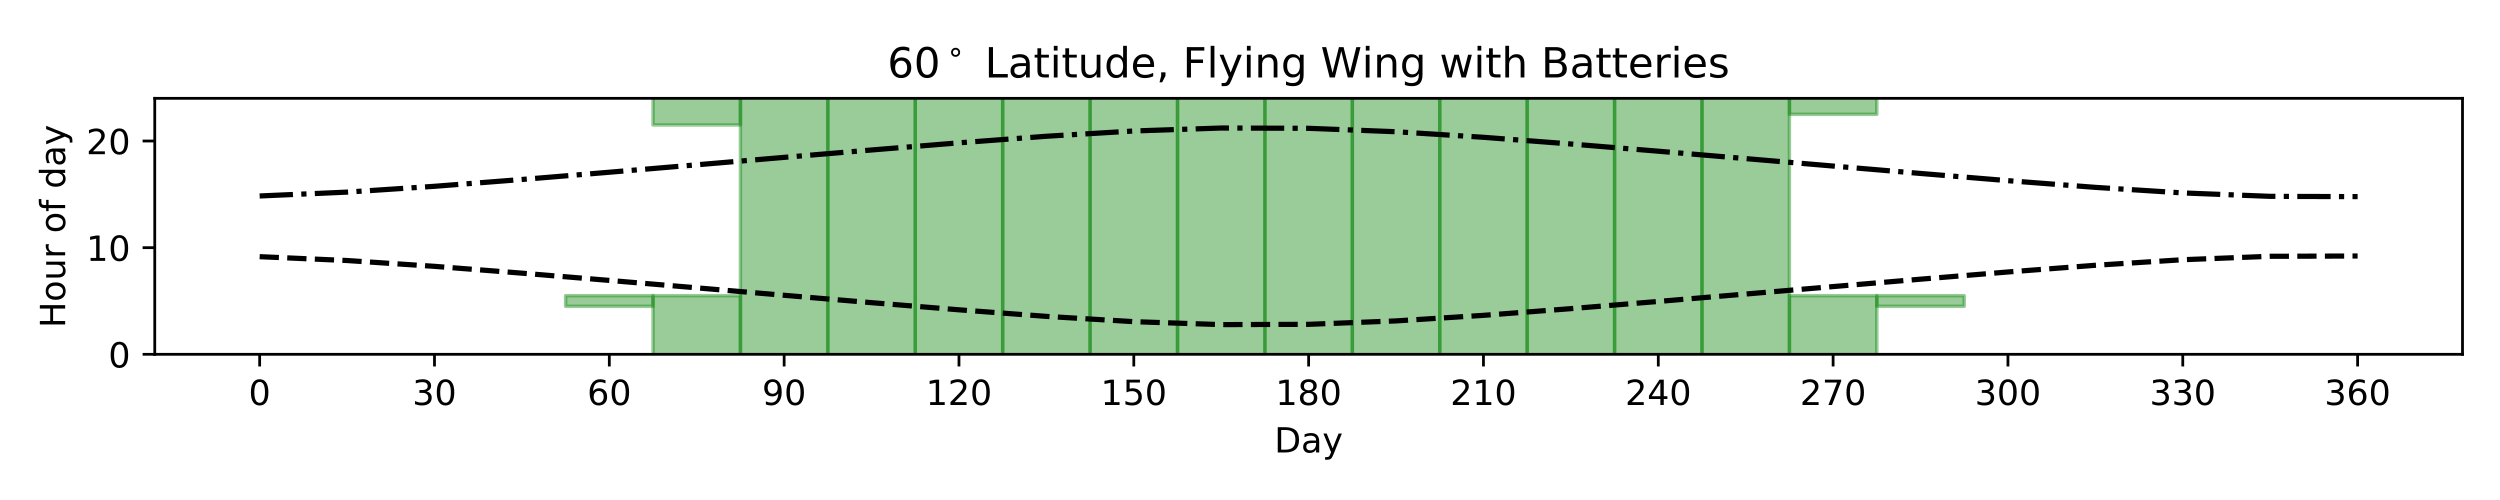
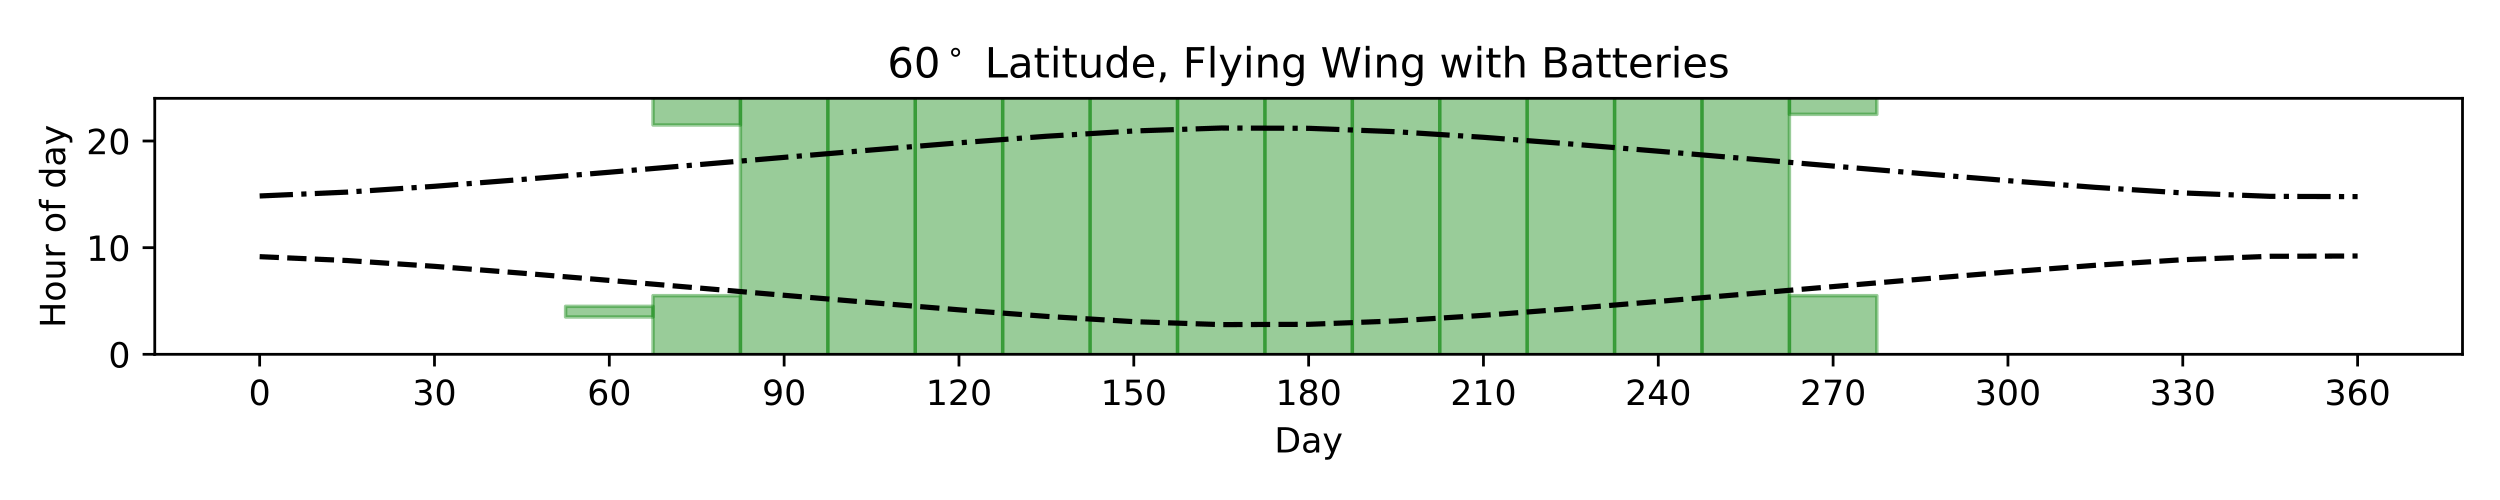
<svg xmlns="http://www.w3.org/2000/svg" xmlns:xlink="http://www.w3.org/1999/xlink" width="720pt" height="144pt" viewBox="0 0 720 144" version="1.1">
  <defs>
    <style type="text/css">*{stroke-linejoin: round; stroke-linecap: butt}</style>
  </defs>
  <g id="figure_1">
    <g id="patch_1">
      <path d="M 0 144  L 720 144  L 720 0  L 0 0  z " style="fill: #ffffff" />
    </g>
    <g id="axes_1">
      <g id="patch_2">
        <path d="M 44.57 102.04  L 709.2 102.04  L 709.2 28.32  L 44.57 28.32  z " style="fill: #ffffff" />
      </g>
-       <g id="PolyCollection_1">
-         <defs>
-           <path id="m0d493bcc96" d="M 162.894 -58.854  L 162.894 -55.782  L 188.07 -55.782  L 188.07 -58.854  L 188.07 -58.854  L 162.894 -58.854  z " style="stroke: #008000; stroke-opacity: 0.4" />
-         </defs>
-         <g clip-path="url(#p90520ca293)">
-           <use xlink:href="#m0d493bcc96" x="0" y="144" style="fill: #008000; fill-opacity: 0.4; stroke: #008000; stroke-opacity: 0.4" />
-         </g>
-       </g>
-       <g id="PolyCollection_2">
-         <defs>
-           <path id="m6984198e64" d="M 188.07 -58.854  L 188.07 -40.424  L 213.245 -40.424  L 213.245 -58.854  L 213.245 -58.854  L 188.07 -58.854  z " style="stroke: #008000; stroke-opacity: 0.4" />
-         </defs>
-         <g clip-path="url(#p90520ca293)">
-           <use xlink:href="#m6984198e64" x="0" y="144" style="fill: #008000; fill-opacity: 0.4; stroke: #008000; stroke-opacity: 0.4" />
-         </g>
-       </g>
-       <g id="PolyCollection_3">
-         <defs>
-           <path id="m27a4ed0861" d="M 188.07 -117.216  L 188.07 -108.001  L 213.245 -108.001  L 213.245 -117.216  L 213.245 -117.216  L 188.07 -117.216  z " style="stroke: #008000; stroke-opacity: 0.4" />
-         </defs>
-         <g clip-path="url(#p90520ca293)">
-           <use xlink:href="#m27a4ed0861" x="0" y="144" style="fill: #008000; fill-opacity: 0.4; stroke: #008000; stroke-opacity: 0.4" />
-         </g>
-       </g>
-       <g id="PolyCollection_4">
-         <defs>
-           <path id="m0761faeb85" d="M 213.245 -117.216  L 213.245 -40.424  L 238.42 -40.424  L 238.42 -117.216  L 238.42 -117.216  L 213.245 -117.216  z " style="stroke: #008000; stroke-opacity: 0.4" />
-         </defs>
-         <g clip-path="url(#p90520ca293)">
-           <use xlink:href="#m0761faeb85" x="0" y="144" style="fill: #008000; fill-opacity: 0.4; stroke: #008000; stroke-opacity: 0.4" />
-         </g>
-       </g>
-       <g id="PolyCollection_5">
-         <defs>
-           <path id="mc0cef0c60a" d="M 238.42 -117.216  L 238.42 -40.424  L 263.596 -40.424  L 263.596 -117.216  L 263.596 -117.216  L 238.42 -117.216  z " style="stroke: #008000; stroke-opacity: 0.4" />
-         </defs>
-         <g clip-path="url(#p90520ca293)">
-           <use xlink:href="#mc0cef0c60a" x="0" y="144" style="fill: #008000; fill-opacity: 0.4; stroke: #008000; stroke-opacity: 0.4" />
-         </g>
-       </g>
-       <g id="PolyCollection_6">
-         <defs>
-           <path id="m5368f8ef25" d="M 263.596 -117.216  L 263.596 -40.424  L 288.771 -40.424  L 288.771 -117.216  L 288.771 -117.216  L 263.596 -117.216  z " style="stroke: #008000; stroke-opacity: 0.4" />
-         </defs>
-         <g clip-path="url(#p90520ca293)">
-           <use xlink:href="#m5368f8ef25" x="0" y="144" style="fill: #008000; fill-opacity: 0.4; stroke: #008000; stroke-opacity: 0.4" />
-         </g>
-       </g>
-       <g id="PolyCollection_7">
-         <defs>
-           <path id="m843bd1c94b" d="M 288.771 -117.216  L 288.771 -40.424  L 313.947 -40.424  L 313.947 -117.216  L 313.947 -117.216  L 288.771 -117.216  z " style="stroke: #008000; stroke-opacity: 0.4" />
-         </defs>
-         <g clip-path="url(#p90520ca293)">
-           <use xlink:href="#m843bd1c94b" x="0" y="144" style="fill: #008000; fill-opacity: 0.4; stroke: #008000; stroke-opacity: 0.4" />
-         </g>
-       </g>
-       <g id="PolyCollection_8">
-         <defs>
-           <path id="m4a525b1b86" d="M 313.947 -117.216  L 313.947 -40.424  L 339.122 -40.424  L 339.122 -117.216  L 339.122 -117.216  L 313.947 -117.216  z " style="stroke: #008000; stroke-opacity: 0.4" />
-         </defs>
-         <g clip-path="url(#p90520ca293)">
-           <use xlink:href="#m4a525b1b86" x="0" y="144" style="fill: #008000; fill-opacity: 0.4; stroke: #008000; stroke-opacity: 0.4" />
-         </g>
-       </g>
-       <g id="PolyCollection_9">
-         <defs>
-           <path id="m043e926f4e" d="M 339.122 -117.216  L 339.122 -40.424  L 364.297 -40.424  L 364.297 -117.216  L 364.297 -117.216  L 339.122 -117.216  z " style="stroke: #008000; stroke-opacity: 0.4" />
-         </defs>
-         <g clip-path="url(#p90520ca293)">
-           <use xlink:href="#m043e926f4e" x="0" y="144" style="fill: #008000; fill-opacity: 0.4; stroke: #008000; stroke-opacity: 0.4" />
-         </g>
-       </g>
-       <g id="PolyCollection_10">
-         <defs>
-           <path id="m1f48259041" d="M 364.297 -117.216  L 364.297 -40.424  L 389.473 -40.424  L 389.473 -117.216  L 389.473 -117.216  L 364.297 -117.216  z " style="stroke: #008000; stroke-opacity: 0.4" />
-         </defs>
-         <g clip-path="url(#p90520ca293)">
-           <use xlink:href="#m1f48259041" x="0" y="144" style="fill: #008000; fill-opacity: 0.4; stroke: #008000; stroke-opacity: 0.4" />
-         </g>
-       </g>
-       <g id="PolyCollection_11">
-         <defs>
-           <path id="mf71b7633ef" d="M 389.473 -117.216  L 389.473 -40.424  L 414.648 -40.424  L 414.648 -117.216  L 414.648 -117.216  L 389.473 -117.216  z " style="stroke: #008000; stroke-opacity: 0.4" />
-         </defs>
-         <g clip-path="url(#p90520ca293)">
-           <use xlink:href="#mf71b7633ef" x="0" y="144" style="fill: #008000; fill-opacity: 0.4; stroke: #008000; stroke-opacity: 0.4" />
-         </g>
-       </g>
-       <g id="PolyCollection_12">
-         <defs>
-           <path id="m9650f32349" d="M 414.648 -117.216  L 414.648 -40.424  L 439.823 -40.424  L 439.823 -117.216  L 439.823 -117.216  L 414.648 -117.216  z " style="stroke: #008000; stroke-opacity: 0.4" />
-         </defs>
-         <g clip-path="url(#p90520ca293)">
-           <use xlink:href="#m9650f32349" x="0" y="144" style="fill: #008000; fill-opacity: 0.4; stroke: #008000; stroke-opacity: 0.4" />
-         </g>
-       </g>
-       <g id="PolyCollection_13">
-         <defs>
-           <path id="mdd323e7856" d="M 439.823 -117.216  L 439.823 -40.424  L 464.999 -40.424  L 464.999 -117.216  L 464.999 -117.216  L 439.823 -117.216  z " style="stroke: #008000; stroke-opacity: 0.4" />
-         </defs>
-         <g clip-path="url(#p90520ca293)">
-           <use xlink:href="#mdd323e7856" x="0" y="144" style="fill: #008000; fill-opacity: 0.4; stroke: #008000; stroke-opacity: 0.4" />
-         </g>
-       </g>
-       <g id="PolyCollection_14">
-         <defs>
-           <path id="mff1c2dcbd4" d="M 464.999 -117.216  L 464.999 -40.424  L 490.174 -40.424  L 490.174 -117.216  L 490.174 -117.216  L 464.999 -117.216  z " style="stroke: #008000; stroke-opacity: 0.4" />
-         </defs>
-         <g clip-path="url(#p90520ca293)">
-           <use xlink:href="#mff1c2dcbd4" x="0" y="144" style="fill: #008000; fill-opacity: 0.4; stroke: #008000; stroke-opacity: 0.4" />
-         </g>
-       </g>
-       <g id="PolyCollection_15">
-         <defs>
-           <path id="mcc1c50811f" d="M 490.174 -117.216  L 490.174 -40.424  L 515.35 -40.424  L 515.35 -117.216  L 515.35 -117.216  L 490.174 -117.216  z " style="stroke: #008000; stroke-opacity: 0.4" />
-         </defs>
-         <g clip-path="url(#p90520ca293)">
-           <use xlink:href="#mcc1c50811f" x="0" y="144" style="fill: #008000; fill-opacity: 0.4; stroke: #008000; stroke-opacity: 0.4" />
-         </g>
-       </g>
-       <g id="PolyCollection_16">
-         <defs>
-           <path id="m9b38efd908" d="M 515.35 -58.854  L 515.35 -40.424  L 540.525 -40.424  L 540.525 -58.854  L 540.525 -58.854  L 515.35 -58.854  z " style="stroke: #008000; stroke-opacity: 0.4" />
-         </defs>
-         <g clip-path="url(#p90520ca293)">
-           <use xlink:href="#m9b38efd908" x="0" y="144" style="fill: #008000; fill-opacity: 0.4; stroke: #008000; stroke-opacity: 0.4" />
-         </g>
-       </g>
-       <g id="PolyCollection_17">
-         <defs>
-           <path id="mda7a05bf07" d="M 515.35 -117.216  L 515.35 -111.073  L 540.525 -111.073  L 540.525 -117.216  L 540.525 -117.216  L 515.35 -117.216  z " style="stroke: #008000; stroke-opacity: 0.4" />
-         </defs>
-         <g clip-path="url(#p90520ca293)">
-           <use xlink:href="#mda7a05bf07" x="0" y="144" style="fill: #008000; fill-opacity: 0.4; stroke: #008000; stroke-opacity: 0.4" />
-         </g>
-       </g>
-       <g id="PolyCollection_18">
-         <defs>
-           <path id="mefad988312" d="M 540.525 -58.854  L 540.525 -55.782  L 565.7 -55.782  L 565.7 -58.854  L 565.7 -58.854  L 540.525 -58.854  z " style="stroke: #008000; stroke-opacity: 0.4" />
-         </defs>
-         <g clip-path="url(#p90520ca293)">
-           <use xlink:href="#mefad988312" x="0" y="144" style="fill: #008000; fill-opacity: 0.4; stroke: #008000; stroke-opacity: 0.4" />
-         </g>
-       </g>
-       <g id="PolyCollection_19">
-         <defs>
-           <path id="mc5e449967a" d="M 74.78 -26.602  L 74.78 -38.888  L 74.78 -26.602  L 74.78 -26.602  z " style="stroke: #008000; stroke-opacity: 0.4" />
-         </defs>
-         <g clip-path="url(#p90520ca293)">
-           <use xlink:href="#mc5e449967a" x="0" y="144" style="fill: #008000; fill-opacity: 0.4; stroke: #008000; stroke-opacity: 0.4" />
+       <g id="FillBetweenPolyCollection_1">
+         <defs>
+           <path id="mc71b517065" d="M 162.894 -55.782  L 162.894 -52.711  L 188.07 -52.711  L 188.07 -55.782  L 188.07 -55.782  L 162.894 -55.782  z " style="stroke: #008000; stroke-opacity: 0.4" />
+         </defs>
+         <g clip-path="url(#pb8c5bc1b03)">
+           <use xlink:href="#mc71b517065" x="0" y="144" style="fill: #008000; fill-opacity: 0.4; stroke: #008000; stroke-opacity: 0.4" />
+         </g>
+       </g>
+       <g id="FillBetweenPolyCollection_2">
+         <defs>
+           <path id="m6552bb89f3" d="M 188.07 -58.854  L 188.07 -40.424  L 213.245 -40.424  L 213.245 -58.854  L 213.245 -58.854  L 188.07 -58.854  z " style="stroke: #008000; stroke-opacity: 0.4" />
+         </defs>
+         <g clip-path="url(#pb8c5bc1b03)">
+           <use xlink:href="#m6552bb89f3" x="0" y="144" style="fill: #008000; fill-opacity: 0.4; stroke: #008000; stroke-opacity: 0.4" />
+         </g>
+       </g>
+       <g id="FillBetweenPolyCollection_3">
+         <defs>
+           <path id="m753c77eef1" d="M 188.07 -117.216  L 188.07 -108.001  L 213.245 -108.001  L 213.245 -117.216  L 213.245 -117.216  L 188.07 -117.216  z " style="stroke: #008000; stroke-opacity: 0.4" />
+         </defs>
+         <g clip-path="url(#pb8c5bc1b03)">
+           <use xlink:href="#m753c77eef1" x="0" y="144" style="fill: #008000; fill-opacity: 0.4; stroke: #008000; stroke-opacity: 0.4" />
+         </g>
+       </g>
+       <g id="FillBetweenPolyCollection_4">
+         <defs>
+           <path id="m7132135cd2" d="M 213.245 -117.216  L 213.245 -40.424  L 238.42 -40.424  L 238.42 -117.216  L 238.42 -117.216  L 213.245 -117.216  z " style="stroke: #008000; stroke-opacity: 0.4" />
+         </defs>
+         <g clip-path="url(#pb8c5bc1b03)">
+           <use xlink:href="#m7132135cd2" x="0" y="144" style="fill: #008000; fill-opacity: 0.4; stroke: #008000; stroke-opacity: 0.4" />
+         </g>
+       </g>
+       <g id="FillBetweenPolyCollection_5">
+         <defs>
+           <path id="mb07a7925aa" d="M 238.42 -117.216  L 238.42 -40.424  L 263.596 -40.424  L 263.596 -117.216  L 263.596 -117.216  L 238.42 -117.216  z " style="stroke: #008000; stroke-opacity: 0.4" />
+         </defs>
+         <g clip-path="url(#pb8c5bc1b03)">
+           <use xlink:href="#mb07a7925aa" x="0" y="144" style="fill: #008000; fill-opacity: 0.4; stroke: #008000; stroke-opacity: 0.4" />
+         </g>
+       </g>
+       <g id="FillBetweenPolyCollection_6">
+         <defs>
+           <path id="m2c3576ed3c" d="M 263.596 -117.216  L 263.596 -40.424  L 288.771 -40.424  L 288.771 -117.216  L 288.771 -117.216  L 263.596 -117.216  z " style="stroke: #008000; stroke-opacity: 0.4" />
+         </defs>
+         <g clip-path="url(#pb8c5bc1b03)">
+           <use xlink:href="#m2c3576ed3c" x="0" y="144" style="fill: #008000; fill-opacity: 0.4; stroke: #008000; stroke-opacity: 0.4" />
+         </g>
+       </g>
+       <g id="FillBetweenPolyCollection_7">
+         <defs>
+           <path id="m3c3b112150" d="M 288.771 -117.216  L 288.771 -40.424  L 313.947 -40.424  L 313.947 -117.216  L 313.947 -117.216  L 288.771 -117.216  z " style="stroke: #008000; stroke-opacity: 0.4" />
+         </defs>
+         <g clip-path="url(#pb8c5bc1b03)">
+           <use xlink:href="#m3c3b112150" x="0" y="144" style="fill: #008000; fill-opacity: 0.4; stroke: #008000; stroke-opacity: 0.4" />
+         </g>
+       </g>
+       <g id="FillBetweenPolyCollection_8">
+         <defs>
+           <path id="m02c919a435" d="M 313.947 -117.216  L 313.947 -40.424  L 339.122 -40.424  L 339.122 -117.216  L 339.122 -117.216  L 313.947 -117.216  z " style="stroke: #008000; stroke-opacity: 0.4" />
+         </defs>
+         <g clip-path="url(#pb8c5bc1b03)">
+           <use xlink:href="#m02c919a435" x="0" y="144" style="fill: #008000; fill-opacity: 0.4; stroke: #008000; stroke-opacity: 0.4" />
+         </g>
+       </g>
+       <g id="FillBetweenPolyCollection_9">
+         <defs>
+           <path id="m7ee99e9b27" d="M 339.122 -117.216  L 339.122 -40.424  L 364.297 -40.424  L 364.297 -117.216  L 364.297 -117.216  L 339.122 -117.216  z " style="stroke: #008000; stroke-opacity: 0.4" />
+         </defs>
+         <g clip-path="url(#pb8c5bc1b03)">
+           <use xlink:href="#m7ee99e9b27" x="0" y="144" style="fill: #008000; fill-opacity: 0.4; stroke: #008000; stroke-opacity: 0.4" />
+         </g>
+       </g>
+       <g id="FillBetweenPolyCollection_10">
+         <defs>
+           <path id="m505a6c1a12" d="M 364.297 -117.216  L 364.297 -40.424  L 389.473 -40.424  L 389.473 -117.216  L 389.473 -117.216  L 364.297 -117.216  z " style="stroke: #008000; stroke-opacity: 0.4" />
+         </defs>
+         <g clip-path="url(#pb8c5bc1b03)">
+           <use xlink:href="#m505a6c1a12" x="0" y="144" style="fill: #008000; fill-opacity: 0.4; stroke: #008000; stroke-opacity: 0.4" />
+         </g>
+       </g>
+       <g id="FillBetweenPolyCollection_11">
+         <defs>
+           <path id="mf356ac7a72" d="M 389.473 -117.216  L 389.473 -40.424  L 414.648 -40.424  L 414.648 -117.216  L 414.648 -117.216  L 389.473 -117.216  z " style="stroke: #008000; stroke-opacity: 0.4" />
+         </defs>
+         <g clip-path="url(#pb8c5bc1b03)">
+           <use xlink:href="#mf356ac7a72" x="0" y="144" style="fill: #008000; fill-opacity: 0.4; stroke: #008000; stroke-opacity: 0.4" />
+         </g>
+       </g>
+       <g id="FillBetweenPolyCollection_12">
+         <defs>
+           <path id="m0af198a9c7" d="M 414.648 -117.216  L 414.648 -40.424  L 439.823 -40.424  L 439.823 -117.216  L 439.823 -117.216  L 414.648 -117.216  z " style="stroke: #008000; stroke-opacity: 0.4" />
+         </defs>
+         <g clip-path="url(#pb8c5bc1b03)">
+           <use xlink:href="#m0af198a9c7" x="0" y="144" style="fill: #008000; fill-opacity: 0.4; stroke: #008000; stroke-opacity: 0.4" />
+         </g>
+       </g>
+       <g id="FillBetweenPolyCollection_13">
+         <defs>
+           <path id="m18e45190d0" d="M 439.823 -117.216  L 439.823 -40.424  L 464.999 -40.424  L 464.999 -117.216  L 464.999 -117.216  L 439.823 -117.216  z " style="stroke: #008000; stroke-opacity: 0.4" />
+         </defs>
+         <g clip-path="url(#pb8c5bc1b03)">
+           <use xlink:href="#m18e45190d0" x="0" y="144" style="fill: #008000; fill-opacity: 0.4; stroke: #008000; stroke-opacity: 0.4" />
+         </g>
+       </g>
+       <g id="FillBetweenPolyCollection_14">
+         <defs>
+           <path id="m1cea3fc315" d="M 464.999 -117.216  L 464.999 -40.424  L 490.174 -40.424  L 490.174 -117.216  L 490.174 -117.216  L 464.999 -117.216  z " style="stroke: #008000; stroke-opacity: 0.4" />
+         </defs>
+         <g clip-path="url(#pb8c5bc1b03)">
+           <use xlink:href="#m1cea3fc315" x="0" y="144" style="fill: #008000; fill-opacity: 0.4; stroke: #008000; stroke-opacity: 0.4" />
+         </g>
+       </g>
+       <g id="FillBetweenPolyCollection_15">
+         <defs>
+           <path id="m1382918d7c" d="M 490.174 -117.216  L 490.174 -40.424  L 515.35 -40.424  L 515.35 -117.216  L 515.35 -117.216  L 490.174 -117.216  z " style="stroke: #008000; stroke-opacity: 0.4" />
+         </defs>
+         <g clip-path="url(#pb8c5bc1b03)">
+           <use xlink:href="#m1382918d7c" x="0" y="144" style="fill: #008000; fill-opacity: 0.4; stroke: #008000; stroke-opacity: 0.4" />
+         </g>
+       </g>
+       <g id="FillBetweenPolyCollection_16">
+         <defs>
+           <path id="mbd11a0be0e" d="M 515.35 -58.854  L 515.35 -40.424  L 540.525 -40.424  L 540.525 -58.854  L 540.525 -58.854  L 515.35 -58.854  z " style="stroke: #008000; stroke-opacity: 0.4" />
+         </defs>
+         <g clip-path="url(#pb8c5bc1b03)">
+           <use xlink:href="#mbd11a0be0e" x="0" y="144" style="fill: #008000; fill-opacity: 0.4; stroke: #008000; stroke-opacity: 0.4" />
+         </g>
+       </g>
+       <g id="FillBetweenPolyCollection_17">
+         <defs>
+           <path id="me11ec8c3cd" d="M 515.35 -117.216  L 515.35 -111.073  L 540.525 -111.073  L 540.525 -117.216  L 540.525 -117.216  L 515.35 -117.216  z " style="stroke: #008000; stroke-opacity: 0.4" />
+         </defs>
+         <g clip-path="url(#pb8c5bc1b03)">
+           <use xlink:href="#me11ec8c3cd" x="0" y="144" style="fill: #008000; fill-opacity: 0.4; stroke: #008000; stroke-opacity: 0.4" />
+         </g>
+       </g>
+       <g id="FillBetweenPolyCollection_18">
+         <defs>
+           <path id="m26c87d2cc5" d="M 74.78 -26.602  L 74.78 -38.888  L 74.78 -26.602  L 74.78 -26.602  z " style="stroke: #008000; stroke-opacity: 0.4" />
+         </defs>
+         <g clip-path="url(#pb8c5bc1b03)">
+           <use xlink:href="#m26c87d2cc5" x="0" y="144" style="fill: #008000; fill-opacity: 0.4; stroke: #008000; stroke-opacity: 0.4" />
        </g>
      </g>
      <g id="matplotlib.axis_1">
        <g id="xtick_1">
          <g id="line2d_1">
            <defs>
-               <path id="mcbf6f28da9" d="M 0 0  L 0 3.5  " style="stroke: #000000; stroke-width: 0.8" />
+               <path id="m3fb374428e" d="M 0 0  L 0 3.5  " style="stroke: #000000; stroke-width: 0.8" />
            </defs>
            <g>
-               <use xlink:href="#mcbf6f28da9" x="74.78" y="102.04" style="stroke: #000000; stroke-width: 0.8" />
+               <use xlink:href="#m3fb374428e" x="74.78" y="102.04" style="stroke: #000000; stroke-width: 0.8" />
            </g>
          </g>
          <g id="text_1">
            <g transform="translate(71.5992 116.6384) scale(0.1 -0.1)">
              <defs>
                <path id="DejaVuSans-30" d="M 2034 4250  Q 1547 4250 1301 3770  Q 1056 3291 1056 2328  Q 1056 1369 1301 889  Q 1547 409 2034 409  Q 2525 409 2770 889  Q 3016 1369 3016 2328  Q 3016 3291 2770 3770  Q 2525 4250 2034 4250  z M 2034 4750  Q 2819 4750 3233 4129  Q 3647 3509 3647 2328  Q 3647 1150 3233 529  Q 2819 -91 2034 -91  Q 1250 -91 836 529  Q 422 1150 422 2328  Q 422 3509 836 4129  Q 1250 4750 2034 4750  z " transform="scale(0.015625)" />
              </defs>
              <use xlink:href="#DejaVuSans-30" />
            </g>
          </g>
        </g>
        <g id="xtick_2">
          <g id="line2d_2">
            <g>
-               <use xlink:href="#mcbf6f28da9" x="125.131" y="102.04" style="stroke: #000000; stroke-width: 0.8" />
+               <use xlink:href="#m3fb374428e" x="125.131" y="102.04" style="stroke: #000000; stroke-width: 0.8" />
            </g>
          </g>
          <g id="text_2">
            <g transform="translate(118.7687 116.6384) scale(0.1 -0.1)">
              <defs>
                <path id="DejaVuSans-33" d="M 2597 2516  Q 3050 2419 3304 2112  Q 3559 1806 3559 1356  Q 3559 666 3084 287  Q 2609 -91 1734 -91  Q 1441 -91 1130 -33  Q 819 25 488 141  L 488 750  Q 750 597 1062 519  Q 1375 441 1716 441  Q 2309 441 2620 675  Q 2931 909 2931 1356  Q 2931 1769 2642 2001  Q 2353 2234 1838 2234  L 1294 2234  L 1294 2753  L 1863 2753  Q 2328 2753 2575 2939  Q 2822 3125 2822 3475  Q 2822 3834 2567 4026  Q 2313 4219 1838 4219  Q 1578 4219 1281 4162  Q 984 4106 628 3988  L 628 4550  Q 988 4650 1302 4700  Q 1616 4750 1894 4750  Q 2613 4750 3031 4423  Q 3450 4097 3450 3541  Q 3450 3153 3228 2886  Q 3006 2619 2597 2516  z " transform="scale(0.015625)" />
              </defs>
              <use xlink:href="#DejaVuSans-33" />
-               <use xlink:href="#DejaVuSans-30" x="63.623" />
+               <use xlink:href="#DejaVuSans-30" transform="translate(63.62305 0)" />
            </g>
          </g>
        </g>
        <g id="xtick_3">
          <g id="line2d_3">
            <g>
-               <use xlink:href="#mcbf6f28da9" x="175.482" y="102.04" style="stroke: #000000; stroke-width: 0.8" />
+               <use xlink:href="#m3fb374428e" x="175.482" y="102.04" style="stroke: #000000; stroke-width: 0.8" />
            </g>
          </g>
          <g id="text_3">
            <g transform="translate(169.1195 116.6384) scale(0.1 -0.1)">
              <defs>
                <path id="DejaVuSans-36" d="M 2113 2584  Q 1688 2584 1439 2293  Q 1191 2003 1191 1497  Q 1191 994 1439 701  Q 1688 409 2113 409  Q 2538 409 2786 701  Q 3034 994 3034 1497  Q 3034 2003 2786 2293  Q 2538 2584 2113 2584  z M 3366 4563  L 3366 3988  Q 3128 4100 2886 4159  Q 2644 4219 2406 4219  Q 1781 4219 1451 3797  Q 1122 3375 1075 2522  Q 1259 2794 1537 2939  Q 1816 3084 2150 3084  Q 2853 3084 3261 2657  Q 3669 2231 3669 1497  Q 3669 778 3244 343  Q 2819 -91 2113 -91  Q 1303 -91 875 529  Q 447 1150 447 2328  Q 447 3434 972 4092  Q 1497 4750 2381 4750  Q 2619 4750 2861 4703  Q 3103 4656 3366 4563  z " transform="scale(0.015625)" />
              </defs>
              <use xlink:href="#DejaVuSans-36" />
-               <use xlink:href="#DejaVuSans-30" x="63.623" />
+               <use xlink:href="#DejaVuSans-30" transform="translate(63.62305 0)" />
            </g>
          </g>
        </g>
        <g id="xtick_4">
          <g id="line2d_4">
            <g>
-               <use xlink:href="#mcbf6f28da9" x="225.833" y="102.04" style="stroke: #000000; stroke-width: 0.8" />
+               <use xlink:href="#m3fb374428e" x="225.833" y="102.04" style="stroke: #000000; stroke-width: 0.8" />
            </g>
          </g>
          <g id="text_4">
            <g transform="translate(219.4702 116.6384) scale(0.1 -0.1)">
              <defs>
                <path id="DejaVuSans-39" d="M 703 97  L 703 672  Q 941 559 1184 500  Q 1428 441 1663 441  Q 2288 441 2617 861  Q 2947 1281 2994 2138  Q 2813 1869 2534 1725  Q 2256 1581 1919 1581  Q 1219 1581 811 2004  Q 403 2428 403 3163  Q 403 3881 828 4315  Q 1253 4750 1959 4750  Q 2769 4750 3195 4129  Q 3622 3509 3622 2328  Q 3622 1225 3098 567  Q 2575 -91 1691 -91  Q 1453 -91 1209 -44  Q 966 3 703 97  z M 1959 2075  Q 2384 2075 2632 2365  Q 2881 2656 2881 3163  Q 2881 3666 2632 3958  Q 2384 4250 1959 4250  Q 1534 4250 1286 3958  Q 1038 3666 1038 3163  Q 1038 2656 1286 2365  Q 1534 2075 1959 2075  z " transform="scale(0.015625)" />
              </defs>
              <use xlink:href="#DejaVuSans-39" />
-               <use xlink:href="#DejaVuSans-30" x="63.623" />
+               <use xlink:href="#DejaVuSans-30" transform="translate(63.62305 0)" />
            </g>
          </g>
        </g>
        <g id="xtick_5">
          <g id="line2d_5">
            <g>
-               <use xlink:href="#mcbf6f28da9" x="276.183" y="102.04" style="stroke: #000000; stroke-width: 0.8" />
+               <use xlink:href="#m3fb374428e" x="276.183" y="102.04" style="stroke: #000000; stroke-width: 0.8" />
            </g>
          </g>
          <g id="text_5">
            <g transform="translate(266.6397 116.6384) scale(0.1 -0.1)">
              <defs>
                <path id="DejaVuSans-31" d="M 794 531  L 1825 531  L 1825 4091  L 703 3866  L 703 4441  L 1819 4666  L 2450 4666  L 2450 531  L 3481 531  L 3481 0  L 794 0  L 794 531  z " transform="scale(0.015625)" />
                <path id="DejaVuSans-32" d="M 1228 531  L 3431 531  L 3431 0  L 469 0  L 469 531  Q 828 903 1448 1529  Q 2069 2156 2228 2338  Q 2531 2678 2651 2914  Q 2772 3150 2772 3378  Q 2772 3750 2511 3984  Q 2250 4219 1831 4219  Q 1534 4219 1204 4116  Q 875 4013 500 3803  L 500 4441  Q 881 4594 1212 4672  Q 1544 4750 1819 4750  Q 2544 4750 2975 4387  Q 3406 4025 3406 3419  Q 3406 3131 3298 2873  Q 3191 2616 2906 2266  Q 2828 2175 2409 1742  Q 1991 1309 1228 531  z " transform="scale(0.015625)" />
              </defs>
              <use xlink:href="#DejaVuSans-31" />
-               <use xlink:href="#DejaVuSans-32" x="63.623" />
-               <use xlink:href="#DejaVuSans-30" x="127.246" />
+               <use xlink:href="#DejaVuSans-32" transform="translate(63.62305 0)" />
+               <use xlink:href="#DejaVuSans-30" transform="translate(127.2461 0)" />
            </g>
          </g>
        </g>
        <g id="xtick_6">
          <g id="line2d_6">
            <g>
-               <use xlink:href="#mcbf6f28da9" x="326.534" y="102.04" style="stroke: #000000; stroke-width: 0.8" />
+               <use xlink:href="#m3fb374428e" x="326.534" y="102.04" style="stroke: #000000; stroke-width: 0.8" />
            </g>
          </g>
          <g id="text_6">
            <g transform="translate(316.9905 116.6384) scale(0.1 -0.1)">
              <defs>
                <path id="DejaVuSans-35" d="M 691 4666  L 3169 4666  L 3169 4134  L 1269 4134  L 1269 2991  Q 1406 3038 1543 3061  Q 1681 3084 1819 3084  Q 2600 3084 3056 2656  Q 3513 2228 3513 1497  Q 3513 744 3044 326  Q 2575 -91 1722 -91  Q 1428 -91 1123 -41  Q 819 9 494 109  L 494 744  Q 775 591 1075 516  Q 1375 441 1709 441  Q 2250 441 2565 725  Q 2881 1009 2881 1497  Q 2881 1984 2565 2268  Q 2250 2553 1709 2553  Q 1456 2553 1204 2497  Q 953 2441 691 2322  L 691 4666  z " transform="scale(0.015625)" />
              </defs>
              <use xlink:href="#DejaVuSans-31" />
-               <use xlink:href="#DejaVuSans-35" x="63.623" />
-               <use xlink:href="#DejaVuSans-30" x="127.246" />
+               <use xlink:href="#DejaVuSans-35" transform="translate(63.62305 0)" />
+               <use xlink:href="#DejaVuSans-30" transform="translate(127.2461 0)" />
            </g>
          </g>
        </g>
        <g id="xtick_7">
          <g id="line2d_7">
            <g>
-               <use xlink:href="#mcbf6f28da9" x="376.885" y="102.04" style="stroke: #000000; stroke-width: 0.8" />
+               <use xlink:href="#m3fb374428e" x="376.885" y="102.04" style="stroke: #000000; stroke-width: 0.8" />
            </g>
          </g>
          <g id="text_7">
            <g transform="translate(367.3413 116.6384) scale(0.1 -0.1)">
              <defs>
                <path id="DejaVuSans-38" d="M 2034 2216  Q 1584 2216 1326 1975  Q 1069 1734 1069 1313  Q 1069 891 1326 650  Q 1584 409 2034 409  Q 2484 409 2743 651  Q 3003 894 3003 1313  Q 3003 1734 2745 1975  Q 2488 2216 2034 2216  z M 1403 2484  Q 997 2584 770 2862  Q 544 3141 544 3541  Q 544 4100 942 4425  Q 1341 4750 2034 4750  Q 2731 4750 3128 4425  Q 3525 4100 3525 3541  Q 3525 3141 3298 2862  Q 3072 2584 2669 2484  Q 3125 2378 3379 2068  Q 3634 1759 3634 1313  Q 3634 634 3220 271  Q 2806 -91 2034 -91  Q 1263 -91 848 271  Q 434 634 434 1313  Q 434 1759 690 2068  Q 947 2378 1403 2484  z M 1172 3481  Q 1172 3119 1398 2916  Q 1625 2713 2034 2713  Q 2441 2713 2670 2916  Q 2900 3119 2900 3481  Q 2900 3844 2670 4047  Q 2441 4250 2034 4250  Q 1625 4250 1398 4047  Q 1172 3844 1172 3481  z " transform="scale(0.015625)" />
              </defs>
              <use xlink:href="#DejaVuSans-31" />
-               <use xlink:href="#DejaVuSans-38" x="63.623" />
-               <use xlink:href="#DejaVuSans-30" x="127.246" />
+               <use xlink:href="#DejaVuSans-38" transform="translate(63.62305 0)" />
+               <use xlink:href="#DejaVuSans-30" transform="translate(127.2461 0)" />
            </g>
          </g>
        </g>
        <g id="xtick_8">
          <g id="line2d_8">
            <g>
-               <use xlink:href="#mcbf6f28da9" x="427.236" y="102.04" style="stroke: #000000; stroke-width: 0.8" />
+               <use xlink:href="#m3fb374428e" x="427.236" y="102.04" style="stroke: #000000; stroke-width: 0.8" />
            </g>
          </g>
          <g id="text_8">
            <g transform="translate(417.692 116.6384) scale(0.1 -0.1)">
              <use xlink:href="#DejaVuSans-32" />
-               <use xlink:href="#DejaVuSans-31" x="63.623" />
-               <use xlink:href="#DejaVuSans-30" x="127.246" />
+               <use xlink:href="#DejaVuSans-31" transform="translate(63.62305 0)" />
+               <use xlink:href="#DejaVuSans-30" transform="translate(127.2461 0)" />
            </g>
          </g>
        </g>
        <g id="xtick_9">
          <g id="line2d_9">
            <g>
-               <use xlink:href="#mcbf6f28da9" x="477.587" y="102.04" style="stroke: #000000; stroke-width: 0.8" />
+               <use xlink:href="#m3fb374428e" x="477.587" y="102.04" style="stroke: #000000; stroke-width: 0.8" />
            </g>
          </g>
          <g id="text_9">
            <g transform="translate(468.0428 116.6384) scale(0.1 -0.1)">
              <defs>
                <path id="DejaVuSans-34" d="M 2419 4116  L 825 1625  L 2419 1625  L 2419 4116  z M 2253 4666  L 3047 4666  L 3047 1625  L 3713 1625  L 3713 1100  L 3047 1100  L 3047 0  L 2419 0  L 2419 1100  L 313 1100  L 313 1709  L 2253 4666  z " transform="scale(0.015625)" />
              </defs>
              <use xlink:href="#DejaVuSans-32" />
-               <use xlink:href="#DejaVuSans-34" x="63.623" />
-               <use xlink:href="#DejaVuSans-30" x="127.246" />
+               <use xlink:href="#DejaVuSans-34" transform="translate(63.62305 0)" />
+               <use xlink:href="#DejaVuSans-30" transform="translate(127.2461 0)" />
            </g>
          </g>
        </g>
        <g id="xtick_10">
          <g id="line2d_10">
            <g>
-               <use xlink:href="#mcbf6f28da9" x="527.937" y="102.04" style="stroke: #000000; stroke-width: 0.8" />
+               <use xlink:href="#m3fb374428e" x="527.937" y="102.04" style="stroke: #000000; stroke-width: 0.8" />
            </g>
          </g>
          <g id="text_10">
            <g transform="translate(518.3935 116.6384) scale(0.1 -0.1)">
              <defs>
                <path id="DejaVuSans-37" d="M 525 4666  L 3525 4666  L 3525 4397  L 1831 0  L 1172 0  L 2766 4134  L 525 4134  L 525 4666  z " transform="scale(0.015625)" />
              </defs>
              <use xlink:href="#DejaVuSans-32" />
-               <use xlink:href="#DejaVuSans-37" x="63.623" />
-               <use xlink:href="#DejaVuSans-30" x="127.246" />
+               <use xlink:href="#DejaVuSans-37" transform="translate(63.62305 0)" />
+               <use xlink:href="#DejaVuSans-30" transform="translate(127.2461 0)" />
            </g>
          </g>
        </g>
        <g id="xtick_11">
          <g id="line2d_11">
            <g>
-               <use xlink:href="#mcbf6f28da9" x="578.288" y="102.04" style="stroke: #000000; stroke-width: 0.8" />
+               <use xlink:href="#m3fb374428e" x="578.288" y="102.04" style="stroke: #000000; stroke-width: 0.8" />
            </g>
          </g>
          <g id="text_11">
            <g transform="translate(568.7443 116.6384) scale(0.1 -0.1)">
              <use xlink:href="#DejaVuSans-33" />
-               <use xlink:href="#DejaVuSans-30" x="63.623" />
-               <use xlink:href="#DejaVuSans-30" x="127.246" />
+               <use xlink:href="#DejaVuSans-30" transform="translate(63.62305 0)" />
+               <use xlink:href="#DejaVuSans-30" transform="translate(127.2461 0)" />
            </g>
          </g>
        </g>
        <g id="xtick_12">
          <g id="line2d_12">
            <g>
-               <use xlink:href="#mcbf6f28da9" x="628.639" y="102.04" style="stroke: #000000; stroke-width: 0.8" />
+               <use xlink:href="#m3fb374428e" x="628.639" y="102.04" style="stroke: #000000; stroke-width: 0.8" />
            </g>
          </g>
          <g id="text_12">
            <g transform="translate(619.095 116.6384) scale(0.1 -0.1)">
              <use xlink:href="#DejaVuSans-33" />
-               <use xlink:href="#DejaVuSans-33" x="63.623" />
-               <use xlink:href="#DejaVuSans-30" x="127.246" />
+               <use xlink:href="#DejaVuSans-33" transform="translate(63.62305 0)" />
+               <use xlink:href="#DejaVuSans-30" transform="translate(127.2461 0)" />
            </g>
          </g>
        </g>
        <g id="xtick_13">
          <g id="line2d_13">
            <g>
-               <use xlink:href="#mcbf6f28da9" x="678.99" y="102.04" style="stroke: #000000; stroke-width: 0.8" />
+               <use xlink:href="#m3fb374428e" x="678.99" y="102.04" style="stroke: #000000; stroke-width: 0.8" />
            </g>
          </g>
          <g id="text_13">
            <g transform="translate(669.4458 116.6384) scale(0.1 -0.1)">
              <use xlink:href="#DejaVuSans-33" />
-               <use xlink:href="#DejaVuSans-36" x="63.623" />
-               <use xlink:href="#DejaVuSans-30" x="127.246" />
+               <use xlink:href="#DejaVuSans-36" transform="translate(63.62305 0)" />
+               <use xlink:href="#DejaVuSans-30" transform="translate(127.2461 0)" />
            </g>
          </g>
        </g>
        <g id="text_14">
          <g transform="translate(367.0116 130.3166) scale(0.1 -0.1)">
            <defs>
              <path id="DejaVuSans-44" d="M 1259 4147  L 1259 519  L 2022 519  Q 2988 519 3436 956  Q 3884 1394 3884 2338  Q 3884 3275 3436 3711  Q 2988 4147 2022 4147  L 1259 4147  z M 628 4666  L 1925 4666  Q 3281 4666 3915 4102  Q 4550 3538 4550 2338  Q 4550 1131 3912 565  Q 3275 0 1925 0  L 628 0  L 628 4666  z " transform="scale(0.015625)" />
              <path id="DejaVuSans-61" d="M 2194 1759  Q 1497 1759 1228 1600  Q 959 1441 959 1056  Q 959 750 1161 570  Q 1363 391 1709 391  Q 2188 391 2477 730  Q 2766 1069 2766 1631  L 2766 1759  L 2194 1759  z M 3341 1997  L 3341 0  L 2766 0  L 2766 531  Q 2569 213 2275 61  Q 1981 -91 1556 -91  Q 1019 -91 701 211  Q 384 513 384 1019  Q 384 1609 779 1909  Q 1175 2209 1959 2209  L 2766 2209  L 2766 2266  Q 2766 2663 2505 2880  Q 2244 3097 1772 3097  Q 1472 3097 1187 3025  Q 903 2953 641 2809  L 641 3341  Q 956 3463 1253 3523  Q 1550 3584 1831 3584  Q 2591 3584 2966 3190  Q 3341 2797 3341 1997  z " transform="scale(0.015625)" />
              <path id="DejaVuSans-79" d="M 2059 -325  Q 1816 -950 1584 -1140  Q 1353 -1331 966 -1331  L 506 -1331  L 506 -850  L 844 -850  Q 1081 -850 1212 -737  Q 1344 -625 1503 -206  L 1606 56  L 191 3500  L 800 3500  L 1894 763  L 2988 3500  L 3597 3500  L 2059 -325  z " transform="scale(0.015625)" />
            </defs>
            <use xlink:href="#DejaVuSans-44" />
-             <use xlink:href="#DejaVuSans-61" x="77.002" />
-             <use xlink:href="#DejaVuSans-79" x="138.281" />
+             <use xlink:href="#DejaVuSans-61" transform="translate(77.00195 0)" />
+             <use xlink:href="#DejaVuSans-79" transform="translate(138.2812 0)" />
          </g>
        </g>
      </g>
      <g id="matplotlib.axis_2">
        <g id="ytick_1">
          <g id="line2d_14">
            <defs>
-               <path id="m13cee5c595" d="M 0 0  L -3.5 0  " style="stroke: #000000; stroke-width: 0.8" />
+               <path id="m1bc4d0d10a" d="M 0 0  L -3.5 0  " style="stroke: #000000; stroke-width: 0.8" />
            </defs>
            <g>
-               <use xlink:href="#m13cee5c595" x="44.57" y="102.04" style="stroke: #000000; stroke-width: 0.8" />
+               <use xlink:href="#m1bc4d0d10a" x="44.57" y="102.04" style="stroke: #000000; stroke-width: 0.8" />
            </g>
          </g>
          <g id="text_15">
            <g transform="translate(31.2075 105.8392) scale(0.1 -0.1)">
              <use xlink:href="#DejaVuSans-30" />
            </g>
          </g>
        </g>
        <g id="ytick_2">
          <g id="line2d_15">
            <g>
-               <use xlink:href="#m13cee5c595" x="44.57" y="71.323" style="stroke: #000000; stroke-width: 0.8" />
+               <use xlink:href="#m1bc4d0d10a" x="44.57" y="71.323" style="stroke: #000000; stroke-width: 0.8" />
            </g>
          </g>
          <g id="text_16">
            <g transform="translate(24.845 75.12255) scale(0.1 -0.1)">
              <use xlink:href="#DejaVuSans-31" />
-               <use xlink:href="#DejaVuSans-30" x="63.623" />
+               <use xlink:href="#DejaVuSans-30" transform="translate(63.62305 0)" />
            </g>
          </g>
        </g>
        <g id="ytick_3">
          <g id="line2d_16">
            <g>
-               <use xlink:href="#m13cee5c595" x="44.57" y="40.607" style="stroke: #000000; stroke-width: 0.8" />
+               <use xlink:href="#m1bc4d0d10a" x="44.57" y="40.607" style="stroke: #000000; stroke-width: 0.8" />
            </g>
          </g>
          <g id="text_17">
            <g transform="translate(24.845 44.40588) scale(0.1 -0.1)">
              <use xlink:href="#DejaVuSans-32" />
-               <use xlink:href="#DejaVuSans-30" x="63.623" />
+               <use xlink:href="#DejaVuSans-30" transform="translate(63.62305 0)" />
            </g>
          </g>
        </g>
        <g id="text_18">
          <g transform="translate(18.76531 94.41906) rotate(-90) scale(0.1 -0.1)">
            <defs>
              <path id="DejaVuSans-48" d="M 628 4666  L 1259 4666  L 1259 2753  L 3553 2753  L 3553 4666  L 4184 4666  L 4184 0  L 3553 0  L 3553 2222  L 1259 2222  L 1259 0  L 628 0  L 628 4666  z " transform="scale(0.015625)" />
              <path id="DejaVuSans-6f" d="M 1959 3097  Q 1497 3097 1228 2736  Q 959 2375 959 1747  Q 959 1119 1226 758  Q 1494 397 1959 397  Q 2419 397 2687 759  Q 2956 1122 2956 1747  Q 2956 2369 2687 2733  Q 2419 3097 1959 3097  z M 1959 3584  Q 2709 3584 3137 3096  Q 3566 2609 3566 1747  Q 3566 888 3137 398  Q 2709 -91 1959 -91  Q 1206 -91 779 398  Q 353 888 353 1747  Q 353 2609 779 3096  Q 1206 3584 1959 3584  z " transform="scale(0.015625)" />
              <path id="DejaVuSans-75" d="M 544 1381  L 544 3500  L 1119 3500  L 1119 1403  Q 1119 906 1312 657  Q 1506 409 1894 409  Q 2359 409 2629 706  Q 2900 1003 2900 1516  L 2900 3500  L 3475 3500  L 3475 0  L 2900 0  L 2900 538  Q 2691 219 2414 64  Q 2138 -91 1772 -91  Q 1169 -91 856 284  Q 544 659 544 1381  z M 1991 3584  L 1991 3584  z " transform="scale(0.015625)" />
              <path id="DejaVuSans-72" d="M 2631 2963  Q 2534 3019 2420 3045  Q 2306 3072 2169 3072  Q 1681 3072 1420 2755  Q 1159 2438 1159 1844  L 1159 0  L 581 0  L 581 3500  L 1159 3500  L 1159 2956  Q 1341 3275 1631 3429  Q 1922 3584 2338 3584  Q 2397 3584 2469 3576  Q 2541 3569 2628 3553  L 2631 2963  z " transform="scale(0.015625)" />
              <path id="DejaVuSans-20" transform="scale(0.015625)" />
              <path id="DejaVuSans-66" d="M 2375 4863  L 2375 4384  L 1825 4384  Q 1516 4384 1395 4259  Q 1275 4134 1275 3809  L 1275 3500  L 2222 3500  L 2222 3053  L 1275 3053  L 1275 0  L 697 0  L 697 3053  L 147 3053  L 147 3500  L 697 3500  L 697 3744  Q 697 4328 969 4595  Q 1241 4863 1831 4863  L 2375 4863  z " transform="scale(0.015625)" />
              <path id="DejaVuSans-64" d="M 2906 2969  L 2906 4863  L 3481 4863  L 3481 0  L 2906 0  L 2906 525  Q 2725 213 2448 61  Q 2172 -91 1784 -91  Q 1150 -91 751 415  Q 353 922 353 1747  Q 353 2572 751 3078  Q 1150 3584 1784 3584  Q 2172 3584 2448 3432  Q 2725 3281 2906 2969  z M 947 1747  Q 947 1113 1208 752  Q 1469 391 1925 391  Q 2381 391 2643 752  Q 2906 1113 2906 1747  Q 2906 2381 2643 2742  Q 2381 3103 1925 3103  Q 1469 3103 1208 2742  Q 947 2381 947 1747  z " transform="scale(0.015625)" />
            </defs>
            <use xlink:href="#DejaVuSans-48" />
-             <use xlink:href="#DejaVuSans-6f" x="75.195" />
-             <use xlink:href="#DejaVuSans-75" x="136.377" />
-             <use xlink:href="#DejaVuSans-72" x="199.756" />
-             <use xlink:href="#DejaVuSans-20" x="240.869" />
-             <use xlink:href="#DejaVuSans-6f" x="272.656" />
-             <use xlink:href="#DejaVuSans-66" x="333.838" />
-             <use xlink:href="#DejaVuSans-20" x="369.043" />
-             <use xlink:href="#DejaVuSans-64" x="400.83" />
-             <use xlink:href="#DejaVuSans-61" x="464.307" />
-             <use xlink:href="#DejaVuSans-79" x="525.586" />
+             <use xlink:href="#DejaVuSans-6f" transform="translate(75.19531 0)" />
+             <use xlink:href="#DejaVuSans-75" transform="translate(136.377 0)" />
+             <use xlink:href="#DejaVuSans-72" transform="translate(199.7559 0)" />
+             <use xlink:href="#DejaVuSans-20" transform="translate(240.8691 0)" />
+             <use xlink:href="#DejaVuSans-6f" transform="translate(272.6562 0)" />
+             <use xlink:href="#DejaVuSans-66" transform="translate(333.8379 0)" />
+             <use xlink:href="#DejaVuSans-20" transform="translate(369.043 0)" />
+             <use xlink:href="#DejaVuSans-64" transform="translate(400.8301 0)" />
+             <use xlink:href="#DejaVuSans-61" transform="translate(464.3066 0)" />
+             <use xlink:href="#DejaVuSans-79" transform="translate(525.5859 0)" />
          </g>
        </g>
      </g>
      <g id="line2d_17">
-         <path d="M 74.78 73.92  L 99.956 75.031  L 125.131 76.705  L 150.307 78.668  L 175.482 80.758  L 200.657 82.895  L 225.833 85.04  L 251.008 87.166  L 276.183 89.226  L 301.359 91.117  L 326.534 92.638  L 351.71 93.489  L 376.885 93.407  L 402.06 92.422  L 427.236 90.82  L 452.411 88.891  L 477.587 86.815  L 502.762 84.683  L 527.937 82.537  L 553.113 80.405  L 578.288 78.329  L 603.463 76.4  L 628.639 74.798  L 653.814 73.813  L 678.99 73.731  " clip-path="url(#p90520ca293)" style="fill: none; stroke-dasharray: 5.55,2.4; stroke-dashoffset: 0; stroke: #000000; stroke-width: 1.5" />
+         <path d="M 74.78 73.92  L 99.956 75.031  L 125.131 76.705  L 150.307 78.668  L 175.482 80.758  L 200.657 82.895  L 225.833 85.04  L 251.008 87.166  L 276.183 89.226  L 301.359 91.117  L 326.534 92.638  L 351.71 93.489  L 376.885 93.407  L 402.06 92.422  L 427.236 90.82  L 452.411 88.891  L 477.587 86.815  L 502.762 84.683  L 527.937 82.537  L 553.113 80.405  L 578.288 78.329  L 603.463 76.4  L 628.639 74.798  L 653.814 73.813  L 678.99 73.731  " clip-path="url(#pb8c5bc1b03)" style="fill: none; stroke-dasharray: 5.55,2.4; stroke-dashoffset: 0; stroke: #000000; stroke-width: 1.5" />
      </g>
      <g id="line2d_18">
-         <path d="M 74.78 56.44  L 99.956 55.329  L 125.131 53.655  L 150.307 51.692  L 175.482 49.602  L 200.657 47.465  L 225.833 45.32  L 251.008 43.194  L 276.183 41.134  L 301.359 39.243  L 326.534 37.722  L 351.71 36.871  L 376.885 36.953  L 402.06 37.938  L 427.236 39.54  L 452.411 41.469  L 477.587 43.545  L 502.762 45.677  L 527.937 47.823  L 553.113 49.955  L 578.288 52.031  L 603.463 53.96  L 628.639 55.562  L 653.814 56.547  L 678.99 56.629  " clip-path="url(#p90520ca293)" style="fill: none; stroke-dasharray: 9.6,2.4,1.5,2.4; stroke-dashoffset: 0; stroke: #000000; stroke-width: 1.5" />
+         <path d="M 74.78 56.44  L 99.956 55.329  L 125.131 53.655  L 150.307 51.692  L 175.482 49.602  L 200.657 47.465  L 225.833 45.32  L 251.008 43.194  L 276.183 41.134  L 301.359 39.243  L 326.534 37.722  L 351.71 36.871  L 376.885 36.953  L 402.06 37.938  L 427.236 39.54  L 452.411 41.469  L 477.587 43.545  L 502.762 45.677  L 527.937 47.823  L 553.113 49.955  L 578.288 52.031  L 603.463 53.96  L 628.639 55.562  L 653.814 56.547  L 678.99 56.629  " clip-path="url(#pb8c5bc1b03)" style="fill: none; stroke-dasharray: 9.6,2.4,1.5,2.4; stroke-dashoffset: 0; stroke: #000000; stroke-width: 1.5" />
      </g>
      <g id="patch_3">
        <path d="M 44.57 102.04  L 44.57 28.32  " style="fill: none; stroke: #000000; stroke-width: 0.8; stroke-linejoin: miter; stroke-linecap: square" />
      </g>
      <g id="patch_4">
        <path d="M 709.2 102.04  L 709.2 28.32  " style="fill: none; stroke: #000000; stroke-width: 0.8; stroke-linejoin: miter; stroke-linecap: square" />
      </g>
      <g id="patch_5">
        <path d="M 44.57 102.04  L 709.2 102.04  " style="fill: none; stroke: #000000; stroke-width: 0.8; stroke-linejoin: miter; stroke-linecap: square" />
      </g>
      <g id="patch_6">
        <path d="M 44.57 28.32  L 709.2 28.32  " style="fill: none; stroke: #000000; stroke-width: 0.8; stroke-linejoin: miter; stroke-linecap: square" />
      </g>
      <g id="text_19">
        <g transform="translate(255.565 22.32) scale(0.12 -0.12)">
          <defs>
            <path id="DejaVuSans-2218" d="M 2000 2619  Q 1750 2619 1578 2445  Q 1406 2272 1406 2022  Q 1406 1775 1578 1605  Q 1750 1435 2000 1435  Q 2250 1435 2422 1605  Q 2594 1775 2594 2022  Q 2594 2269 2420 2444  Q 2247 2619 2000 2619  z M 2000 3022  Q 2200 3022 2384 2945  Q 2569 2869 2703 2725  Q 2847 2585 2919 2406  Q 2991 2228 2991 2022  Q 2991 1610 2702 1324  Q 2413 1038 1994 1038  Q 1572 1038 1290 1319  Q 1009 1600 1009 2022  Q 1009 2441 1296 2731  Q 1584 3022 2000 3022  z " transform="scale(0.015625)" />
            <path id="DejaVuSans-4c" d="M 628 4666  L 1259 4666  L 1259 531  L 3531 531  L 3531 0  L 628 0  L 628 4666  z " transform="scale(0.015625)" />
            <path id="DejaVuSans-74" d="M 1172 4494  L 1172 3500  L 2356 3500  L 2356 3053  L 1172 3053  L 1172 1153  Q 1172 725 1289 603  Q 1406 481 1766 481  L 2356 481  L 2356 0  L 1766 0  Q 1100 0 847 248  Q 594 497 594 1153  L 594 3053  L 172 3053  L 172 3500  L 594 3500  L 594 4494  L 1172 4494  z " transform="scale(0.015625)" />
            <path id="DejaVuSans-69" d="M 603 3500  L 1178 3500  L 1178 0  L 603 0  L 603 3500  z M 603 4863  L 1178 4863  L 1178 4134  L 603 4134  L 603 4863  z " transform="scale(0.015625)" />
            <path id="DejaVuSans-65" d="M 3597 1894  L 3597 1613  L 953 1613  Q 991 1019 1311 708  Q 1631 397 2203 397  Q 2534 397 2845 478  Q 3156 559 3463 722  L 3463 178  Q 3153 47 2828 -22  Q 2503 -91 2169 -91  Q 1331 -91 842 396  Q 353 884 353 1716  Q 353 2575 817 3079  Q 1281 3584 2069 3584  Q 2775 3584 3186 3129  Q 3597 2675 3597 1894  z M 3022 2063  Q 3016 2534 2758 2815  Q 2500 3097 2075 3097  Q 1594 3097 1305 2825  Q 1016 2553 972 2059  L 3022 2063  z " transform="scale(0.015625)" />
            <path id="DejaVuSans-2c" d="M 750 794  L 1409 794  L 1409 256  L 897 -744  L 494 -744  L 750 256  L 750 794  z " transform="scale(0.015625)" />
            <path id="DejaVuSans-46" d="M 628 4666  L 3309 4666  L 3309 4134  L 1259 4134  L 1259 2759  L 3109 2759  L 3109 2228  L 1259 2228  L 1259 0  L 628 0  L 628 4666  z " transform="scale(0.015625)" />
            <path id="DejaVuSans-6c" d="M 603 4863  L 1178 4863  L 1178 0  L 603 0  L 603 4863  z " transform="scale(0.015625)" />
            <path id="DejaVuSans-6e" d="M 3513 2113  L 3513 0  L 2938 0  L 2938 2094  Q 2938 2591 2744 2837  Q 2550 3084 2163 3084  Q 1697 3084 1428 2787  Q 1159 2491 1159 1978  L 1159 0  L 581 0  L 581 3500  L 1159 3500  L 1159 2956  Q 1366 3272 1645 3428  Q 1925 3584 2291 3584  Q 2894 3584 3203 3211  Q 3513 2838 3513 2113  z " transform="scale(0.015625)" />
            <path id="DejaVuSans-67" d="M 2906 1791  Q 2906 2416 2648 2759  Q 2391 3103 1925 3103  Q 1463 3103 1205 2759  Q 947 2416 947 1791  Q 947 1169 1205 825  Q 1463 481 1925 481  Q 2391 481 2648 825  Q 2906 1169 2906 1791  z M 3481 434  Q 3481 -459 3084 -895  Q 2688 -1331 1869 -1331  Q 1566 -1331 1297 -1286  Q 1028 -1241 775 -1147  L 775 -588  Q 1028 -725 1275 -790  Q 1522 -856 1778 -856  Q 2344 -856 2625 -561  Q 2906 -266 2906 331  L 2906 616  Q 2728 306 2450 153  Q 2172 0 1784 0  Q 1141 0 747 490  Q 353 981 353 1791  Q 353 2603 747 3093  Q 1141 3584 1784 3584  Q 2172 3584 2450 3431  Q 2728 3278 2906 2969  L 2906 3500  L 3481 3500  L 3481 434  z " transform="scale(0.015625)" />
            <path id="DejaVuSans-57" d="M 213 4666  L 850 4666  L 1831 722  L 2809 4666  L 3519 4666  L 4500 722  L 5478 4666  L 6119 4666  L 4947 0  L 4153 0  L 3169 4050  L 2175 0  L 1381 0  L 213 4666  z " transform="scale(0.015625)" />
            <path id="DejaVuSans-77" d="M 269 3500  L 844 3500  L 1563 769  L 2278 3500  L 2956 3500  L 3675 769  L 4391 3500  L 4966 3500  L 4050 0  L 3372 0  L 2619 2869  L 1863 0  L 1184 0  L 269 3500  z " transform="scale(0.015625)" />
            <path id="DejaVuSans-68" d="M 3513 2113  L 3513 0  L 2938 0  L 2938 2094  Q 2938 2591 2744 2837  Q 2550 3084 2163 3084  Q 1697 3084 1428 2787  Q 1159 2491 1159 1978  L 1159 0  L 581 0  L 581 4863  L 1159 4863  L 1159 2956  Q 1366 3272 1645 3428  Q 1925 3584 2291 3584  Q 2894 3584 3203 3211  Q 3513 2838 3513 2113  z " transform="scale(0.015625)" />
            <path id="DejaVuSans-42" d="M 1259 2228  L 1259 519  L 2272 519  Q 2781 519 3026 730  Q 3272 941 3272 1375  Q 3272 1813 3026 2020  Q 2781 2228 2272 2228  L 1259 2228  z M 1259 4147  L 1259 2741  L 2194 2741  Q 2656 2741 2882 2914  Q 3109 3088 3109 3444  Q 3109 3797 2882 3972  Q 2656 4147 2194 4147  L 1259 4147  z M 628 4666  L 2241 4666  Q 2963 4666 3353 4366  Q 3744 4066 3744 3513  Q 3744 3084 3544 2831  Q 3344 2578 2956 2516  Q 3422 2416 3680 2098  Q 3938 1781 3938 1306  Q 3938 681 3513 340  Q 3088 0 2303 0  L 628 0  L 628 4666  z " transform="scale(0.015625)" />
            <path id="DejaVuSans-73" d="M 2834 3397  L 2834 2853  Q 2591 2978 2328 3040  Q 2066 3103 1784 3103  Q 1356 3103 1142 2972  Q 928 2841 928 2578  Q 928 2378 1081 2264  Q 1234 2150 1697 2047  L 1894 2003  Q 2506 1872 2764 1633  Q 3022 1394 3022 966  Q 3022 478 2636 193  Q 2250 -91 1575 -91  Q 1294 -91 989 -36  Q 684 19 347 128  L 347 722  Q 666 556 975 473  Q 1284 391 1588 391  Q 1994 391 2212 530  Q 2431 669 2431 922  Q 2431 1156 2273 1281  Q 2116 1406 1581 1522  L 1381 1569  Q 847 1681 609 1914  Q 372 2147 372 2553  Q 372 3047 722 3315  Q 1072 3584 1716 3584  Q 2034 3584 2315 3537  Q 2597 3491 2834 3397  z " transform="scale(0.015625)" />
          </defs>
          <use xlink:href="#DejaVuSans-36" transform="translate(0 0.015625)" />
          <use xlink:href="#DejaVuSans-30" transform="translate(63.62305 0.015625)" />
          <use xlink:href="#DejaVuSans-2218" transform="translate(141.8408 38.29688) scale(0.7)" />
          <use xlink:href="#DejaVuSans-20" transform="translate(202.0312 0.015625)" />
          <use xlink:href="#DejaVuSans-4c" transform="translate(233.8184 0.015625)" />
          <use xlink:href="#DejaVuSans-61" transform="translate(289.5312 0.015625)" />
          <use xlink:href="#DejaVuSans-74" transform="translate(350.8105 0.015625)" />
          <use xlink:href="#DejaVuSans-69" transform="translate(390.0195 0.015625)" />
          <use xlink:href="#DejaVuSans-74" transform="translate(417.8027 0.015625)" />
          <use xlink:href="#DejaVuSans-75" transform="translate(457.0117 0.015625)" />
          <use xlink:href="#DejaVuSans-64" transform="translate(520.3906 0.015625)" />
          <use xlink:href="#DejaVuSans-65" transform="translate(583.8672 0.015625)" />
          <use xlink:href="#DejaVuSans-2c" transform="translate(645.3906 0.015625)" />
          <use xlink:href="#DejaVuSans-20" transform="translate(677.1777 0.015625)" />
          <use xlink:href="#DejaVuSans-46" transform="translate(708.9648 0.015625)" />
          <use xlink:href="#DejaVuSans-6c" transform="translate(766.4844 0.015625)" />
          <use xlink:href="#DejaVuSans-79" transform="translate(794.2676 0.015625)" />
          <use xlink:href="#DejaVuSans-69" transform="translate(853.4473 0.015625)" />
          <use xlink:href="#DejaVuSans-6e" transform="translate(881.2305 0.015625)" />
          <use xlink:href="#DejaVuSans-67" transform="translate(944.6094 0.015625)" />
          <use xlink:href="#DejaVuSans-20" transform="translate(1008.086 0.015625)" />
          <use xlink:href="#DejaVuSans-57" transform="translate(1039.873 0.015625)" />
          <use xlink:href="#DejaVuSans-69" transform="translate(1138.75 0.015625)" />
          <use xlink:href="#DejaVuSans-6e" transform="translate(1166.533 0.015625)" />
          <use xlink:href="#DejaVuSans-67" transform="translate(1229.912 0.015625)" />
          <use xlink:href="#DejaVuSans-20" transform="translate(1293.389 0.015625)" />
          <use xlink:href="#DejaVuSans-77" transform="translate(1325.176 0.015625)" />
          <use xlink:href="#DejaVuSans-69" transform="translate(1406.963 0.015625)" />
          <use xlink:href="#DejaVuSans-74" transform="translate(1434.746 0.015625)" />
          <use xlink:href="#DejaVuSans-68" transform="translate(1473.955 0.015625)" />
          <use xlink:href="#DejaVuSans-20" transform="translate(1537.334 0.015625)" />
          <use xlink:href="#DejaVuSans-42" transform="translate(1569.121 0.015625)" />
          <use xlink:href="#DejaVuSans-61" transform="translate(1637.725 0.015625)" />
          <use xlink:href="#DejaVuSans-74" transform="translate(1699.004 0.015625)" />
          <use xlink:href="#DejaVuSans-74" transform="translate(1738.213 0.015625)" />
          <use xlink:href="#DejaVuSans-65" transform="translate(1777.422 0.015625)" />
          <use xlink:href="#DejaVuSans-72" transform="translate(1838.945 0.015625)" />
          <use xlink:href="#DejaVuSans-69" transform="translate(1880.059 0.015625)" />
          <use xlink:href="#DejaVuSans-65" transform="translate(1907.842 0.015625)" />
          <use xlink:href="#DejaVuSans-73" transform="translate(1969.365 0.015625)" />
        </g>
      </g>
    </g>
  </g>
  <defs>
-     <clipPath id="p90520ca293">
+     <clipPath id="pb8c5bc1b03">
      <rect x="44.57" y="28.32" width="664.63" height="73.72" />
    </clipPath>
  </defs>
</svg>
